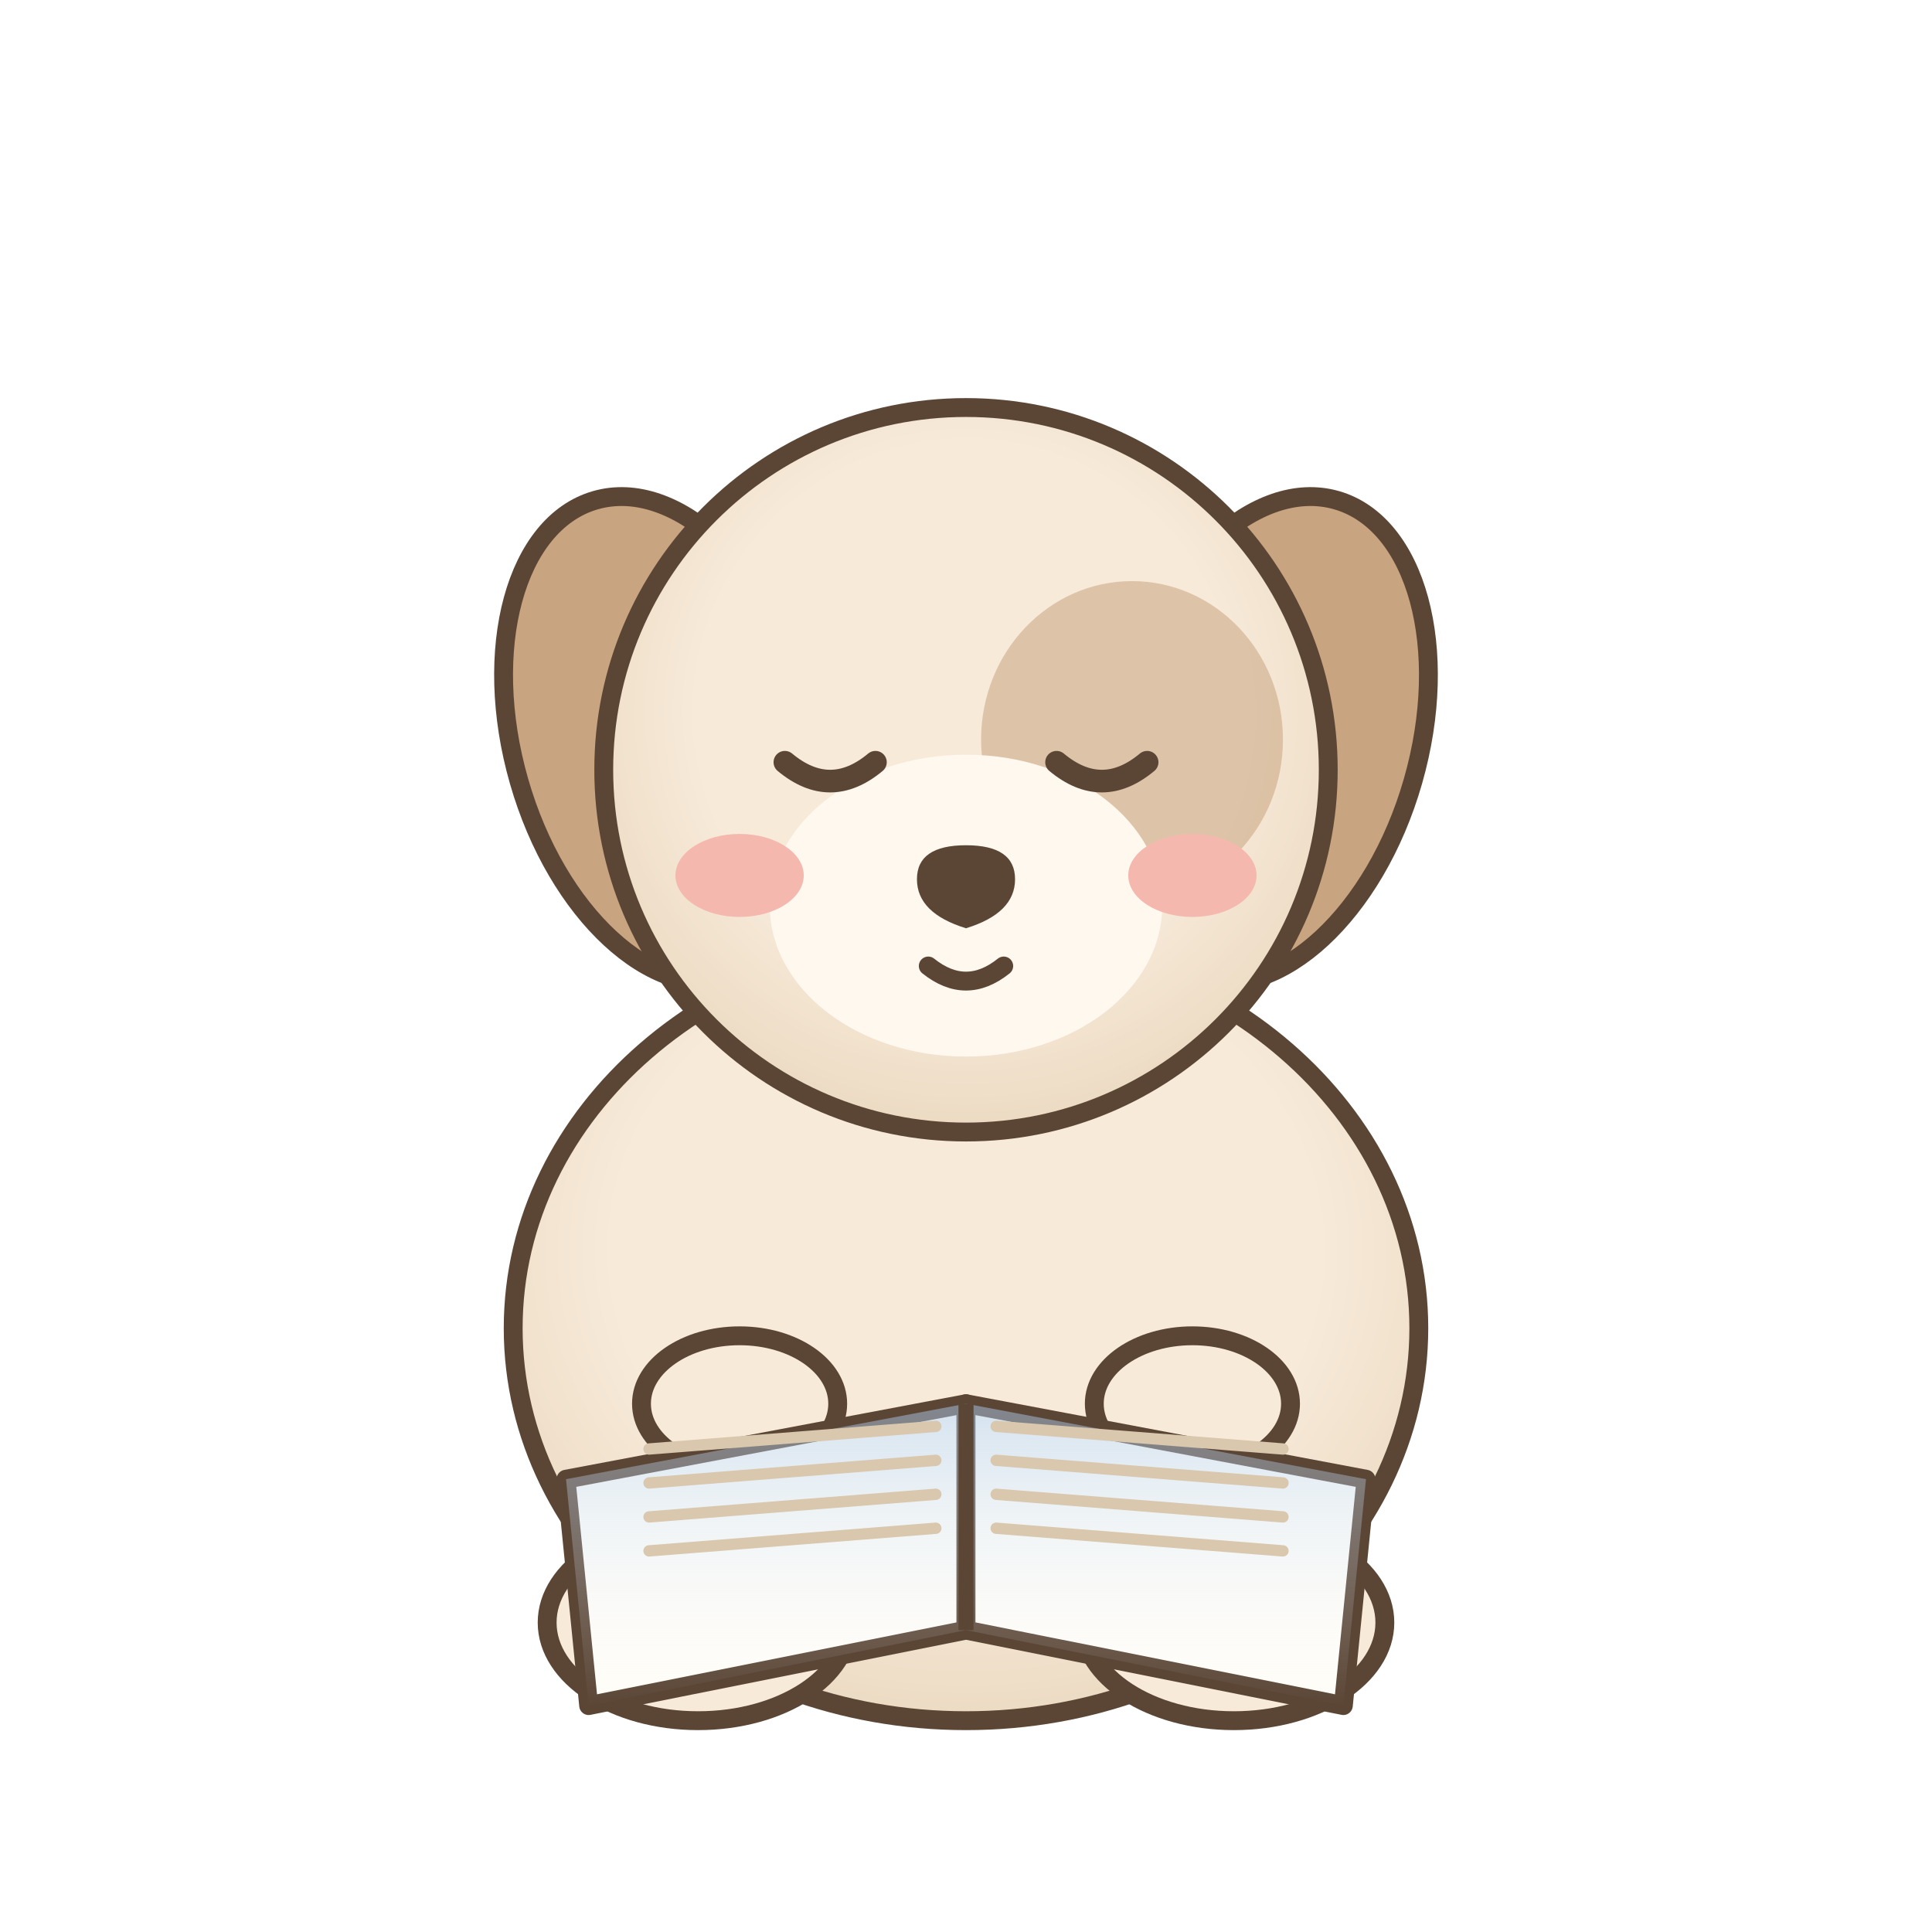
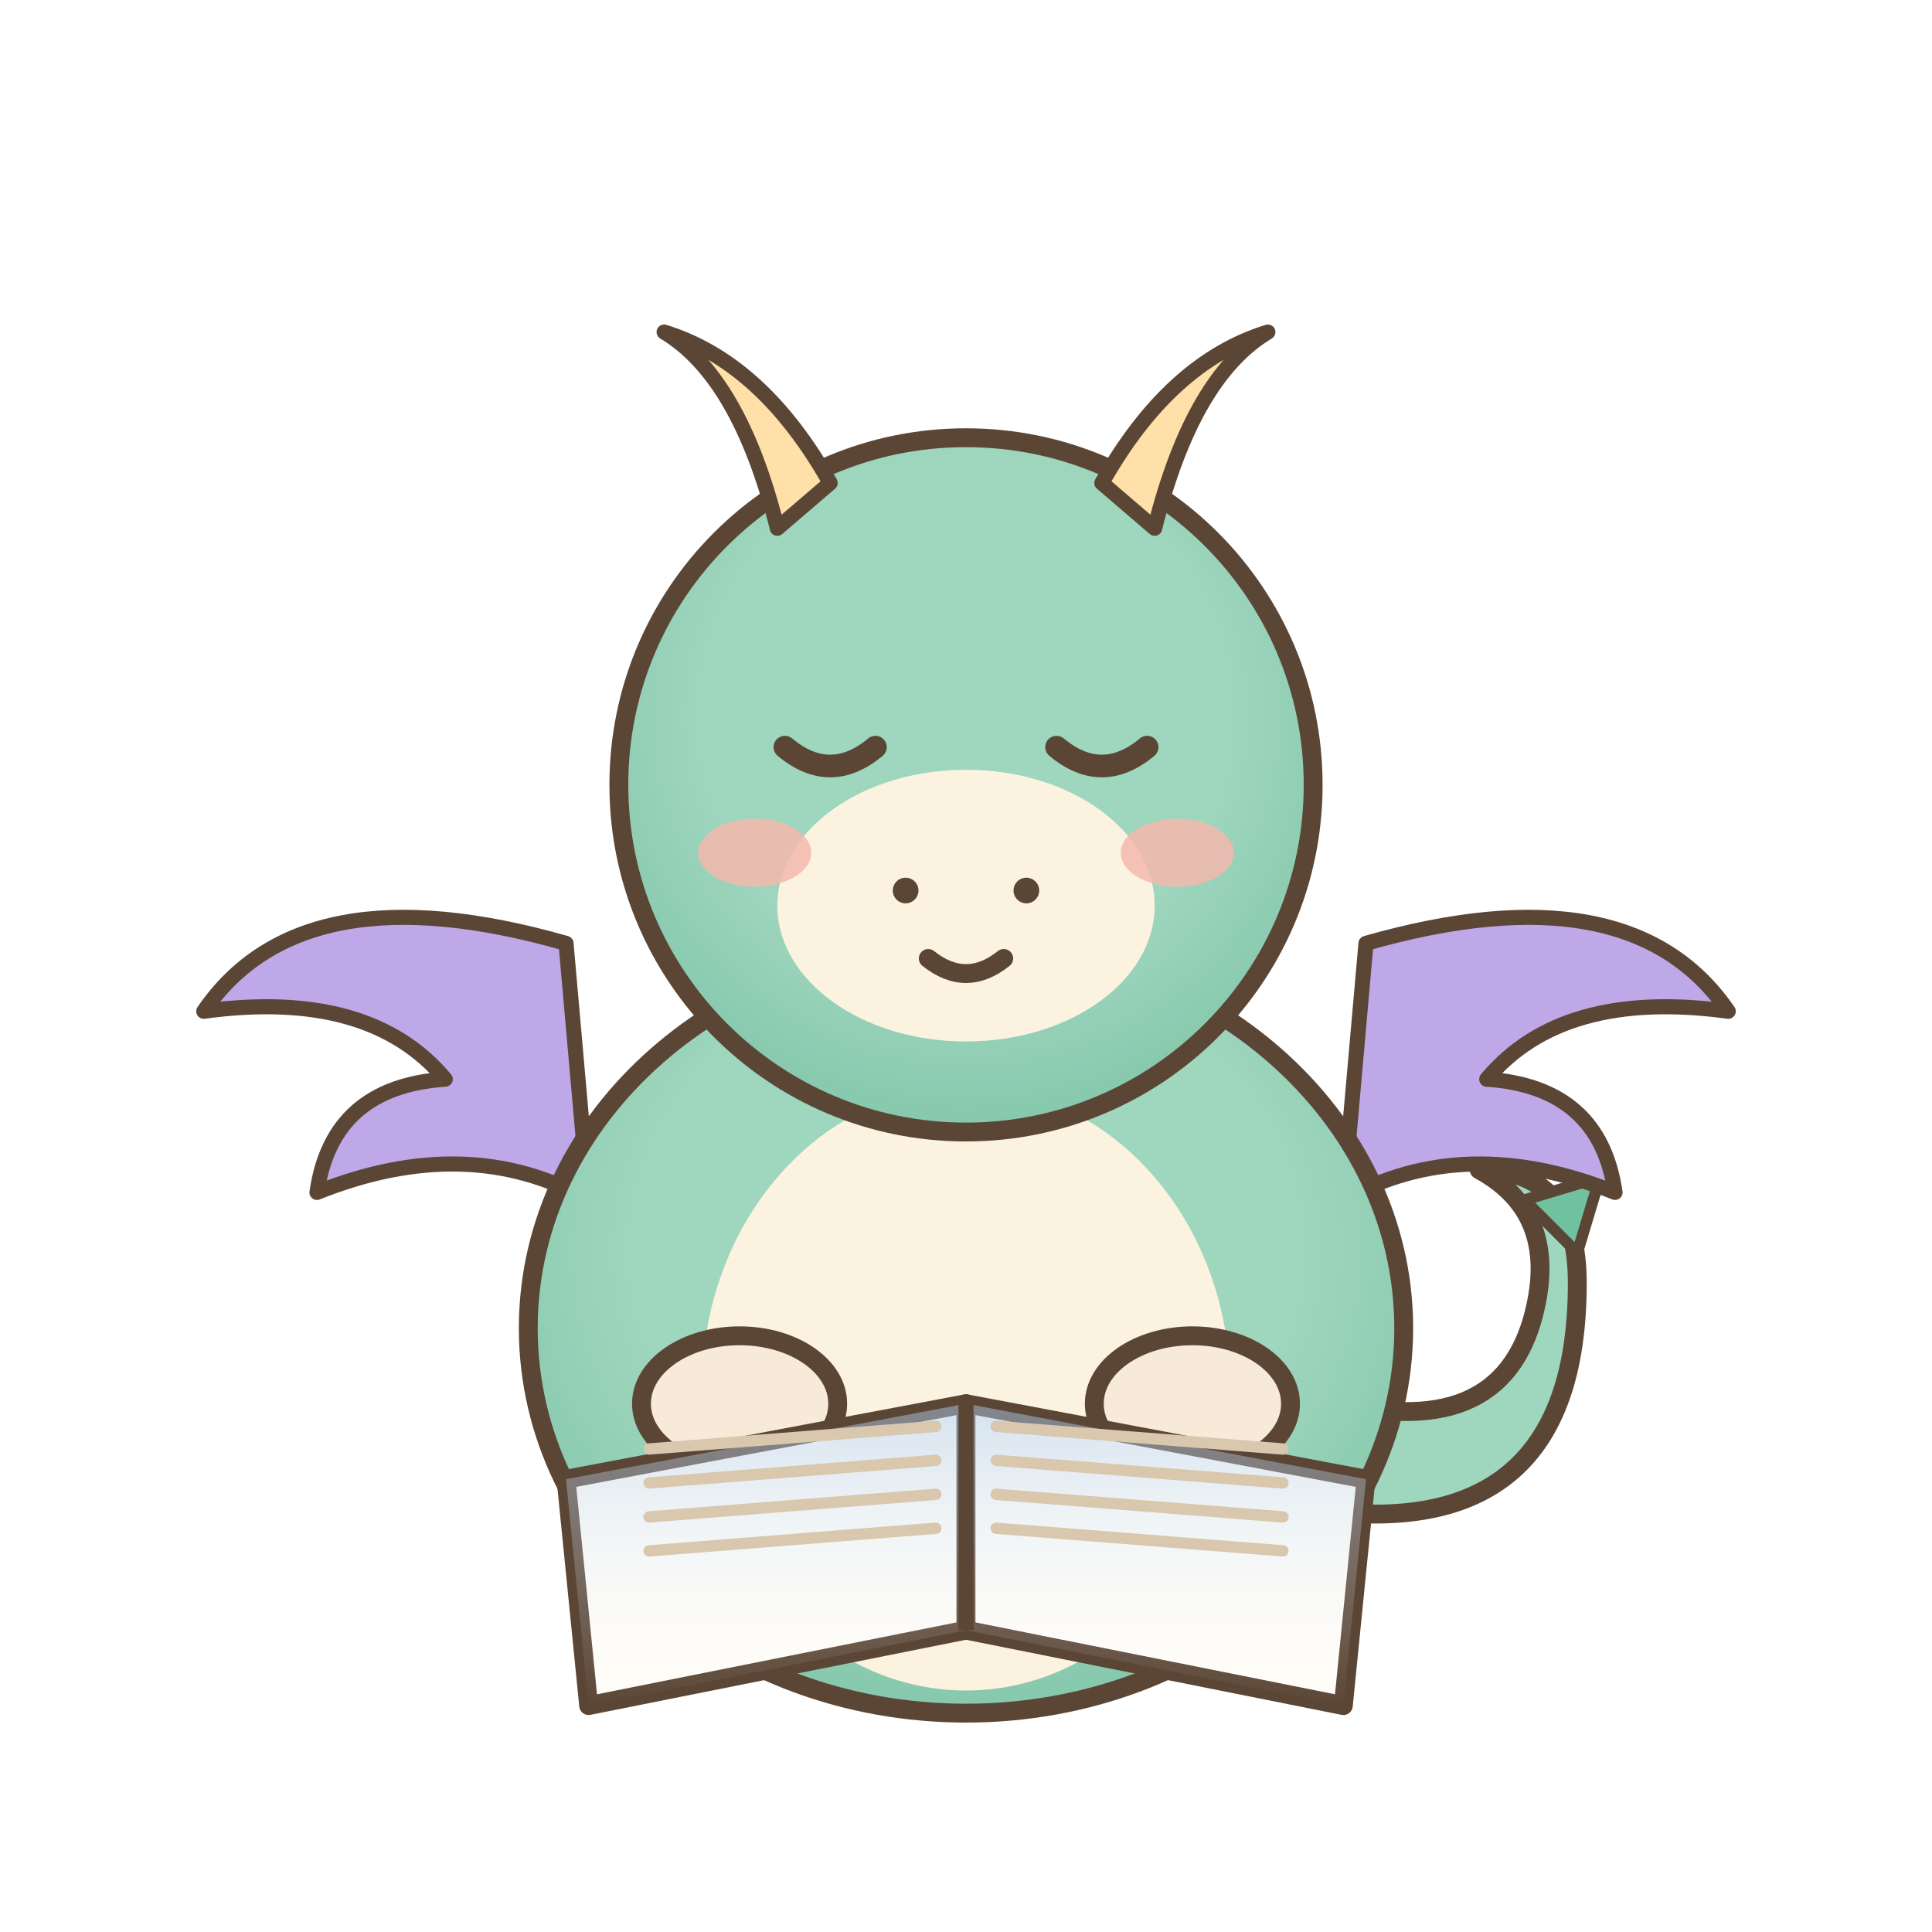
<svg xmlns="http://www.w3.org/2000/svg" viewBox="0 0 512 512" width="512" height="512">
  <defs>
-     <radialGradient id="head" cx="50%" cy="42%" r="62%">
-       <stop offset="60%" stop-color="#F7EAD9" />
-       <stop offset="100%" stop-color="#EAD7BE" />
-     </radialGradient>
-     <radialGradient id="body" cx="50%" cy="40%" r="65%">
-       <stop offset="60%" stop-color="#F7EAD9" />
-       <stop offset="100%" stop-color="#EAD7BE" />
+     <radialGradient id="db" cx="50%" cy="40%" r="62%">
+       <stop offset="60%" stop-color="#9FD6BE" />
+       <stop offset="100%" stop-color="#83C7AB" />
    </radialGradient>
    <linearGradient id="flame" x1="0" y1="1" x2="0" y2="0">
      <stop offset="0%" stop-color="#FFE0A8" />
      <stop offset="55%" stop-color="#FFB27D" />
      <stop offset="100%" stop-color="#FF9E7D" />
    </linearGradient>
    <linearGradient id="cover" x1="0" y1="0" x2="0" y2="1">
      <stop offset="0%" stop-color="#A9C7E8" />
      <stop offset="100%" stop-color="#ffffff" stop-opacity="0.0" />
    </linearGradient>
    <filter id="soft" x="-30%" y="-30%" width="160%" height="160%">
      <feGaussianBlur stdDeviation="6" />
    </filter>
  </defs>
  <g />
-   <ellipse cx="256" cy="352" rx="120" ry="104" fill="url(#body)" stroke="#5B4636" stroke-width="5" />
-   <ellipse cx="185" cy="430" rx="40" ry="26" fill="#F7EAD9" stroke="#5B4636" stroke-width="5" />
-   <ellipse cx="327" cy="430" rx="40" ry="26" fill="#F7EAD9" stroke="#5B4636" stroke-width="5" />
-   <ellipse cx="176" cy="196" rx="40" ry="66" fill="#C9A480" stroke="#5B4636" stroke-width="5" transform="rotate(-16 176 196)" />
-   <ellipse cx="336" cy="196" rx="40" ry="66" fill="#C9A480" stroke="#5B4636" stroke-width="5" transform="rotate(16 336 196)" />
-   <circle cx="256" cy="204" r="96" fill="url(#head)" stroke="#5B4636" stroke-width="5" />
-   <ellipse cx="300" cy="196" rx="40" ry="42" fill="#C9A480" opacity="0.55" />
-   <ellipse cx="256" cy="240" rx="52" ry="40" fill="#FFF8EE" />
-   <ellipse cx="196" cy="232" rx="17" ry="11" fill="#F4B8AE" />
-   <ellipse cx="316" cy="232" rx="17" ry="11" fill="#F4B8AE" />
-   <path d="M256,224 q-13,0 -13,9 q0,9 13,13 q13,-4 13,-13 q0,-9 -13,-9 Z" fill="#5B4636" />
-   <path d="M208,202 q12,10 24,0" stroke="#5B4636" stroke-width="6" fill="none" stroke-linecap="round" />
-   <path d="M280,202 q12,10 24,0" stroke="#5B4636" stroke-width="6" fill="none" stroke-linecap="round" />
-   <path d="M246,256 q10,8 20,0" fill="none" stroke="#5B4636" stroke-width="5" stroke-linecap="round" />
+   <path d="M348,400 q70,10 70,-60 q0,-30 -26,-30 q22,12 14,40 q-10,34 -58,20 Z" fill="#9FD6BE" stroke="#5B4636" stroke-width="5" stroke-linejoin="round" />
+   <path d="M404,318 l20,-6 l-6,20 Z" fill="#6FC1A0" stroke="#5B4636" stroke-width="3" />
+   <path d="M150,250 q-70,-20 -96,18 q44,-6 64,18 q-30,2 -34,30 q40,-16 72,2 Z" fill="#BFA8E8" stroke="#5B4636" stroke-width="4" stroke-linejoin="round" />
+   <path d="M362,250 q70,-20 96,18 q-44,-6 -64,18 q30,2 34,30 q-40,-16 -72,2 Z" fill="#BFA8E8" stroke="#5B4636" stroke-width="4" stroke-linejoin="round" />
+   <ellipse cx="256" cy="352" rx="116" ry="102" fill="url(#db)" stroke="#5B4636" stroke-width="5" />
+   <ellipse cx="256" cy="368" rx="70" ry="80" fill="#FBF3E0" />
+   <g fill="#6FC1A0" stroke="#5B4636" stroke-width="3" stroke-linejoin="round">
+     <path d="M256,118 l-14,26 l28,0 Z" />
+     <path d="M256,150 l-16,28 l32,0 Z" />
+   </g>
+   <circle cx="256" cy="208" r="92" fill="url(#db)" stroke="#5B4636" stroke-width="5" />
+   <path d="M206,140 q-10,-40 -30,-52 q26,8 44,40 Z" fill="#FFE0A8" stroke="#5B4636" stroke-width="4" stroke-linejoin="round" />
+   <path d="M306,140 q10,-40 30,-52 q-26,8 -44,40 Z" fill="#FFE0A8" stroke="#5B4636" stroke-width="4" stroke-linejoin="round" />
+   <ellipse cx="256" cy="240" rx="50" ry="36" fill="#FBF3E0" />
+   <circle cx="240" cy="236" r="3.4" fill="#5B4636" />
+   <circle cx="272" cy="236" r="3.4" fill="#5B4636" />
+   <ellipse cx="200" cy="226" rx="15" ry="9" fill="#F4B8AE" opacity="0.85" />
+   <ellipse cx="312" cy="226" rx="15" ry="9" fill="#F4B8AE" opacity="0.85" />
+   <path d="M208,198 q12,10 24,0" stroke="#5B4636" stroke-width="6" fill="none" stroke-linecap="round" />
+   <path d="M280,198 q12,10 24,0" stroke="#5B4636" stroke-width="6" fill="none" stroke-linecap="round" />
+   <path d="M246,254 q10,8 20,0" fill="none" stroke="#5B4636" stroke-width="5" stroke-linecap="round" />
  <ellipse cx="196" cy="372" rx="26" ry="18" fill="#F7EAD9" stroke="#5B4636" stroke-width="5" />
  <ellipse cx="316" cy="372" rx="26" ry="18" fill="#F7EAD9" stroke="#5B4636" stroke-width="5" />
  <path d="M150,392 L256,372 L256,432 L156,452 Z" fill="#FFFDF8" stroke="#5B4636" stroke-width="5" stroke-linejoin="round" />
  <path d="M362,392 L256,372 L256,432 L356,452 Z" fill="#FFFDF8" stroke="#5B4636" stroke-width="5" stroke-linejoin="round" />
  <path d="M150,392 L256,372 L256,432 L156,452 Z M362,392 L256,372 L256,432 L356,452 Z" fill="url(#cover)" opacity="0.5" />
  <line x1="172" y1="384" x2="248" y2="378" stroke="#D9C7AE" stroke-width="3" stroke-linecap="round" />
  <line x1="264" y1="378" x2="340" y2="384" stroke="#D9C7AE" stroke-width="3" stroke-linecap="round" />
  <line x1="172" y1="393" x2="248" y2="387" stroke="#D9C7AE" stroke-width="3" stroke-linecap="round" />
  <line x1="264" y1="387" x2="340" y2="393" stroke="#D9C7AE" stroke-width="3" stroke-linecap="round" />
  <line x1="172" y1="402" x2="248" y2="396" stroke="#D9C7AE" stroke-width="3" stroke-linecap="round" />
  <line x1="264" y1="396" x2="340" y2="402" stroke="#D9C7AE" stroke-width="3" stroke-linecap="round" />
  <line x1="172" y1="411" x2="248" y2="405" stroke="#D9C7AE" stroke-width="3" stroke-linecap="round" />
  <line x1="264" y1="405" x2="340" y2="411" stroke="#D9C7AE" stroke-width="3" stroke-linecap="round" />
  <line x1="256" y1="372" x2="256" y2="432" stroke="#5B4636" stroke-width="4" />
  <g />
</svg>
